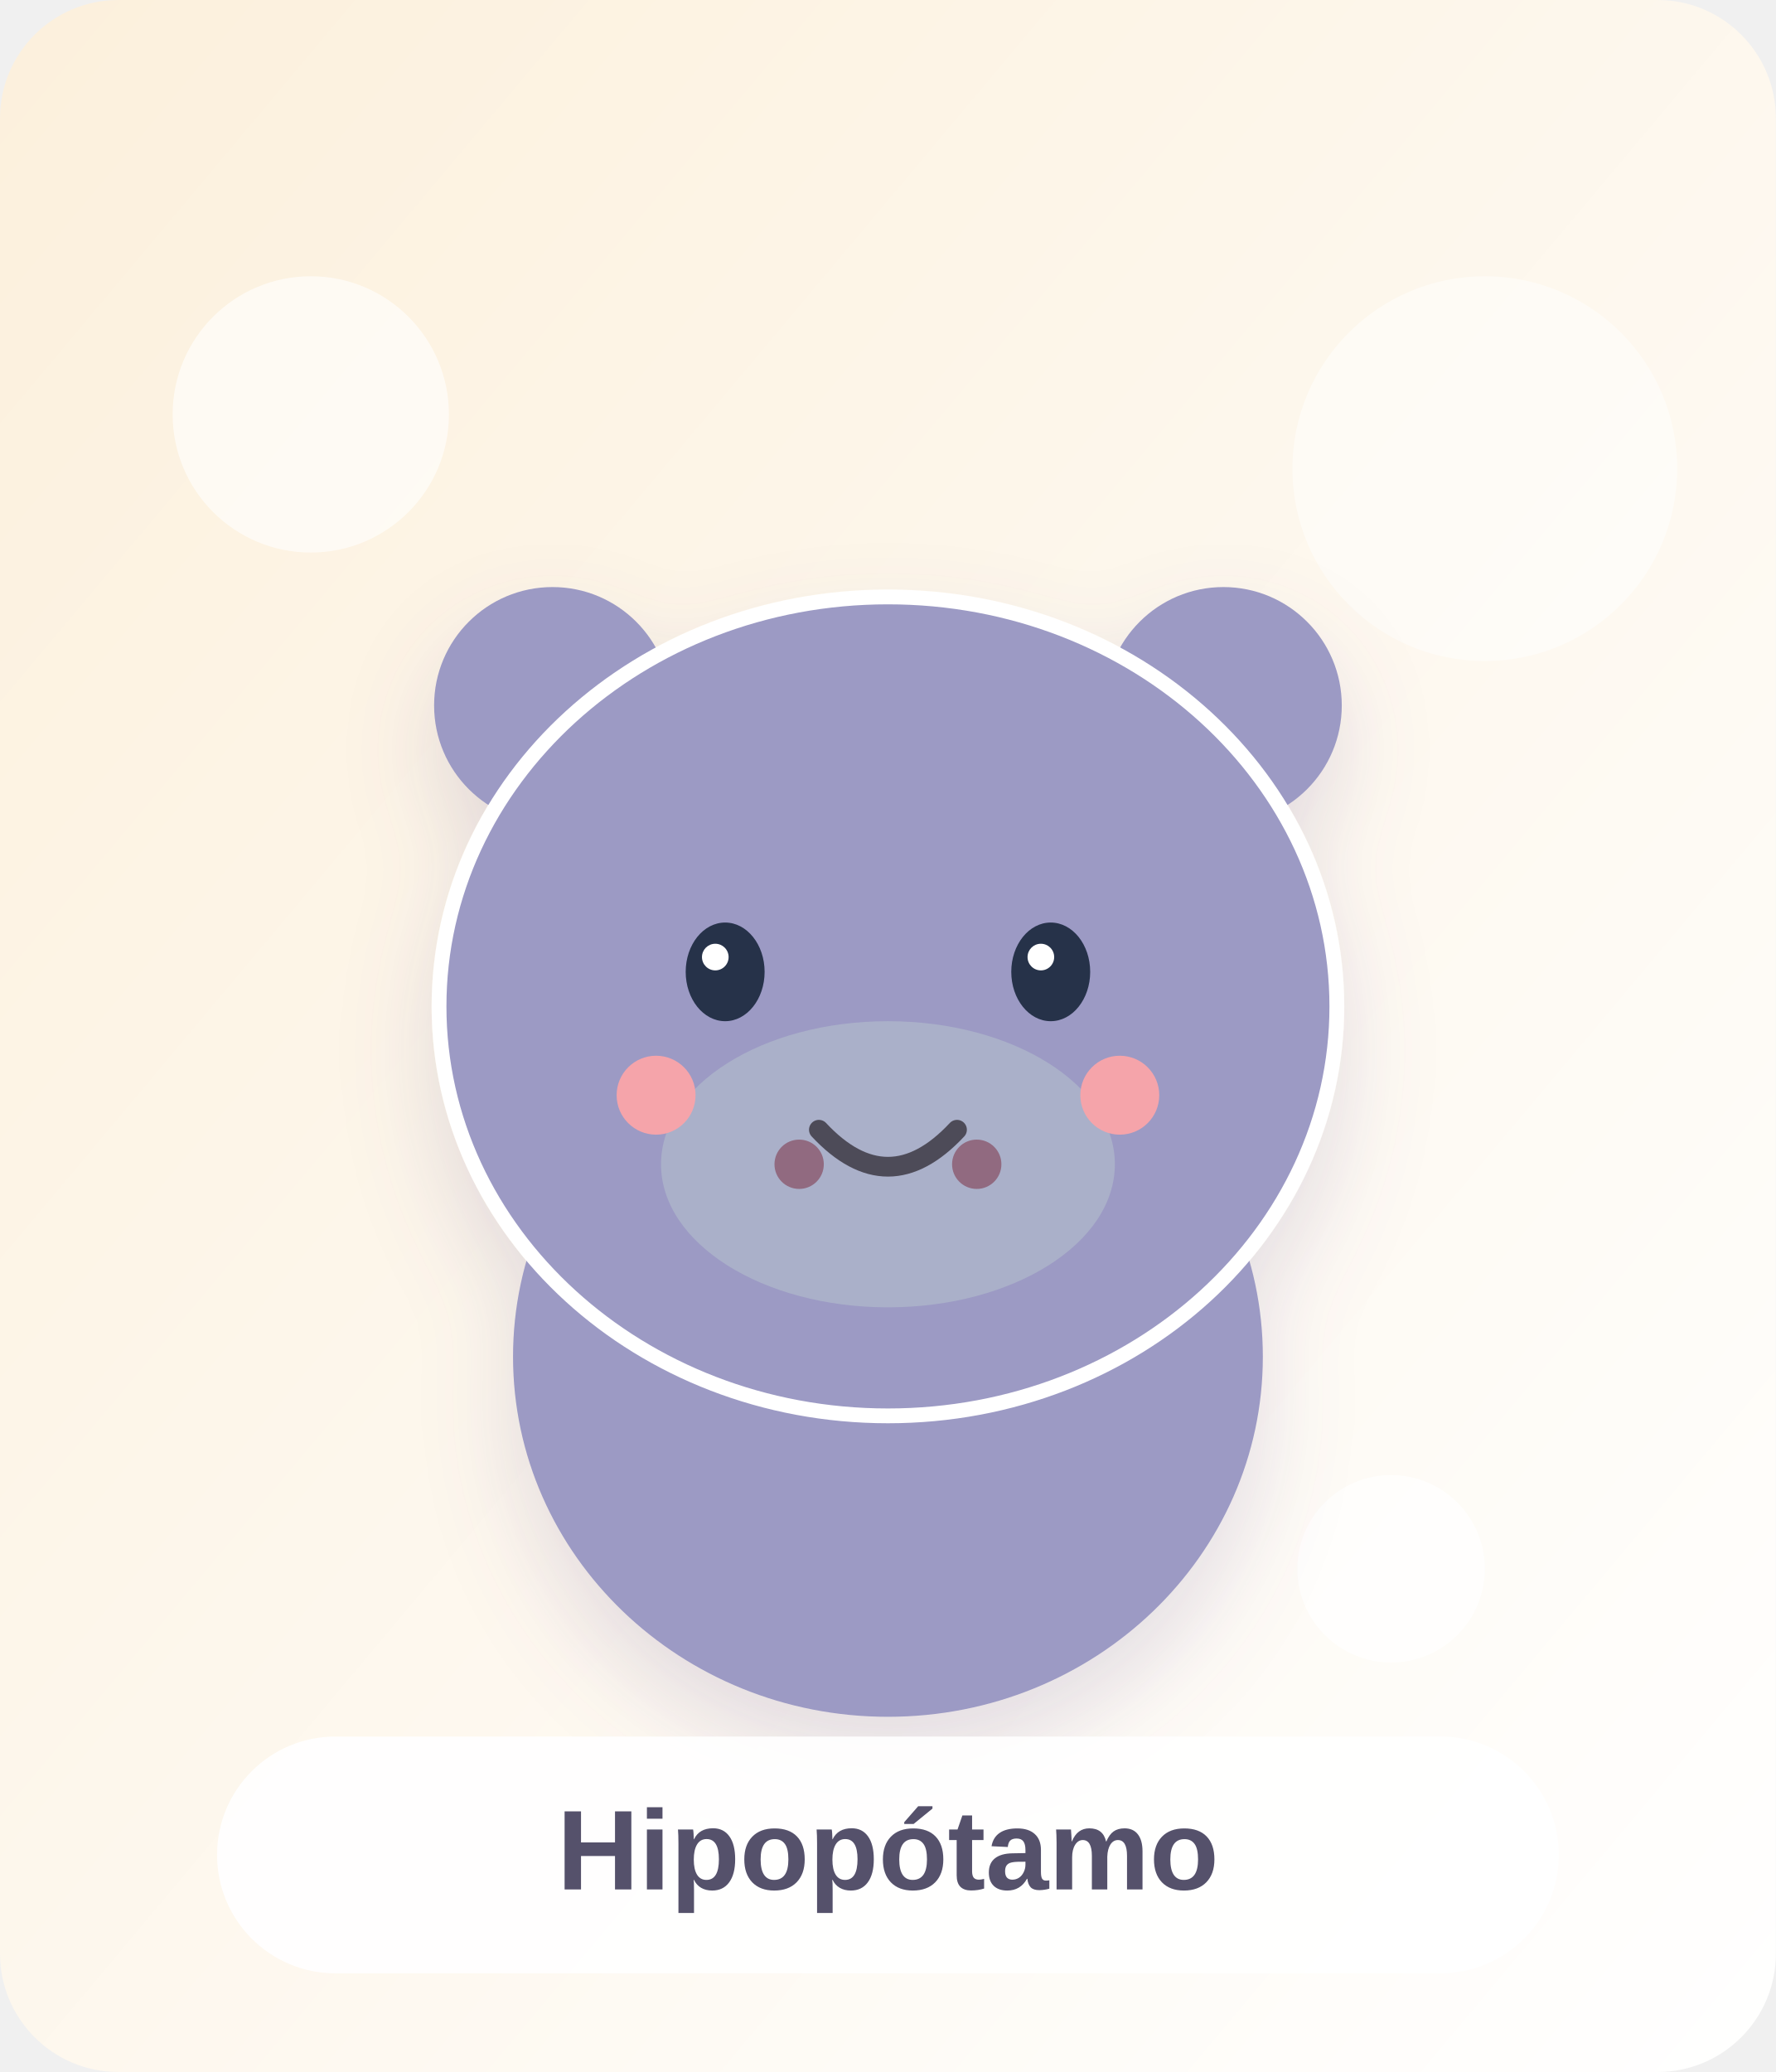
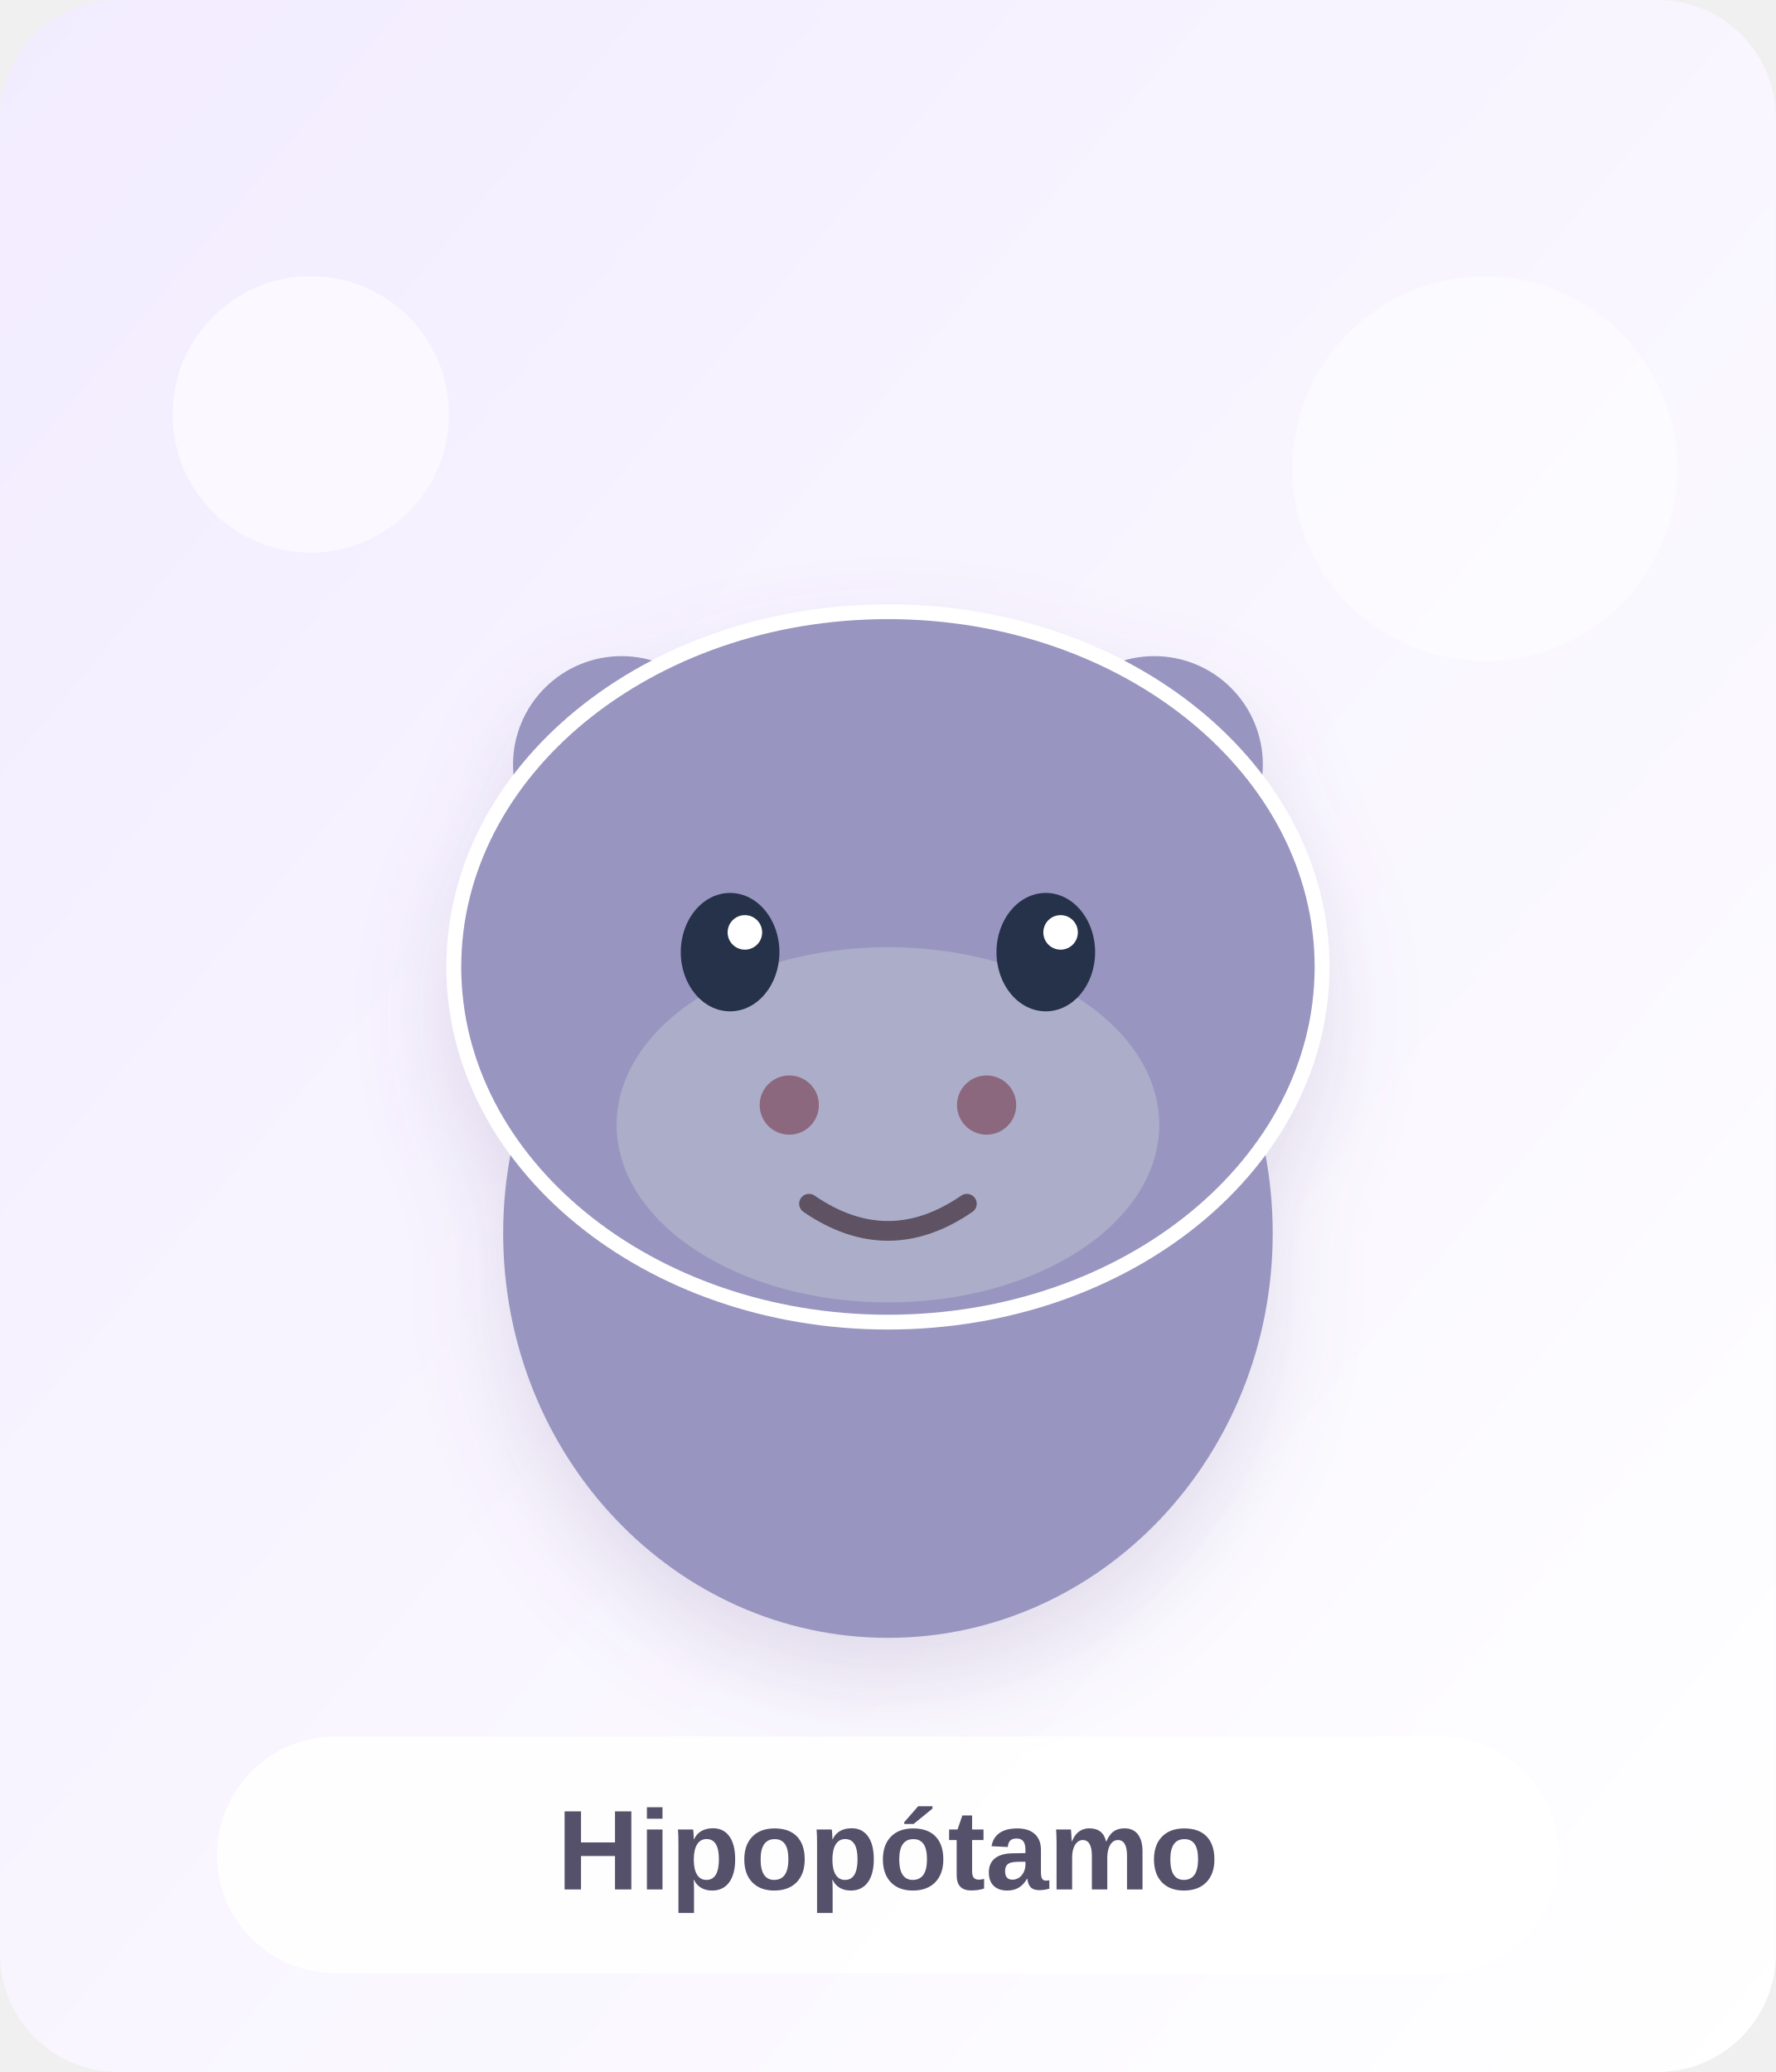
<svg xmlns="http://www.w3.org/2000/svg" width="360" height="420" viewBox="0 0 360 420" role="img" aria-label="Ilustração de Hipopótamo">
  <defs>
    <linearGradient id="bg" x1="0" y1="0" x2="1" y2="1">
-       <stop stop-color="#FCF0DC" />
+       <stop stop-color="#F2ECFF" />
      <stop offset="1" stop-color="#FFFFFF" />
    </linearGradient>
    <filter id="shadow" x="-30%" y="-30%" width="160%" height="160%">
      <feDropShadow dx="0" dy="9" stdDeviation="9" flood-color="#7D6C9C" flood-opacity=".20" />
    </filter>
  </defs>
  <rect width="360" height="420" rx="24" fill="url(#bg)" />
  <circle cx="63" cy="84" r="28" fill="#FFFFFF99" />
  <circle cx="301" cy="95" r="39" fill="#FFFFFF77" />
-   <circle cx="282" cy="318" r="19" fill="#FFFFFFB2" />
  <g filter="url(#shadow)">
-     <ellipse cx="180" cy="275" rx="76" ry="73" fill="#9C9AC4" stroke="none" stroke-width="0" />
-     <circle cx="112" cy="143" r="24" fill="#9C9AC4" />
-     <circle cx="248" cy="143" r="24" fill="#9C9AC4" />
-     <ellipse cx="180" cy="204" rx="91" ry="83" fill="#9C9AC4" stroke="#FFFFFF" stroke-width="3" />
-     <ellipse cx="180" cy="236" rx="46" ry="29" fill="#AAB0C9" stroke="none" stroke-width="0" />
-     <circle cx="162" cy="236" r="5" fill="#916A80" />
-     <circle cx="198" cy="236" r="5" fill="#916A80" />
-     <ellipse cx="147" cy="197" rx="8" ry="10" fill="#26324A" stroke="none" stroke-width="0" />
-     <ellipse cx="213" cy="197" rx="8" ry="10" fill="#26324A" stroke="none" stroke-width="0" />
-     <circle cx="145" cy="194" r="2.7" fill="#FFFFFF" />
-     <circle cx="211" cy="194" r="2.7" fill="#FFFFFF" />
-     <circle cx="133" cy="222" r="8" fill="#F5A4AA" />
-     <circle cx="227" cy="222" r="8" fill="#F5A4AA" />
-     <path d="M166 229 Q180 244 194 229" fill="none" stroke="#4E4B58" stroke-width="4" stroke-linecap="round" stroke-linejoin="round" />
+     <circle cx="126" cy="155" r="22" fill="#9896C0" />
+     <circle cx="234" cy="155" r="22" fill="#9896C0" />
+     <ellipse cx="180" cy="250" rx="78" ry="82" fill="#9896C0" />
+     <ellipse cx="180" cy="196" rx="88" ry="72" fill="#9896C0" stroke="#fff" stroke-width="3" />
+     <ellipse cx="180" cy="228" rx="55" ry="36" fill="#ACADC9" />
+     <circle cx="160" cy="224" r="6" fill="#8B677D" />
+     <circle cx="200" cy="224" r="6" fill="#8B677D" />
+     <ellipse cx="148" cy="193" rx="10" ry="12" fill="#26324A" />
+     <ellipse cx="212" cy="193" rx="10" ry="12" fill="#26324A" />
+     <circle cx="151" cy="189" r="3.5" fill="#fff" />
+     <circle cx="215" cy="189" r="3.5" fill="#fff" />
+     <path d="M164 244 Q180 255 196 244" fill="none" stroke="#5E5363" stroke-width="4" stroke-linecap="round" />
  </g>
  <rect x="44" y="352" width="272" height="48" rx="24" fill="#FFFFFFE9" />
  <text x="180" y="383" font-family="Verdana,Arial,sans-serif" font-weight="bold" font-size="23" text-anchor="middle" fill="#55516B">Hipopótamo</text>
</svg>
